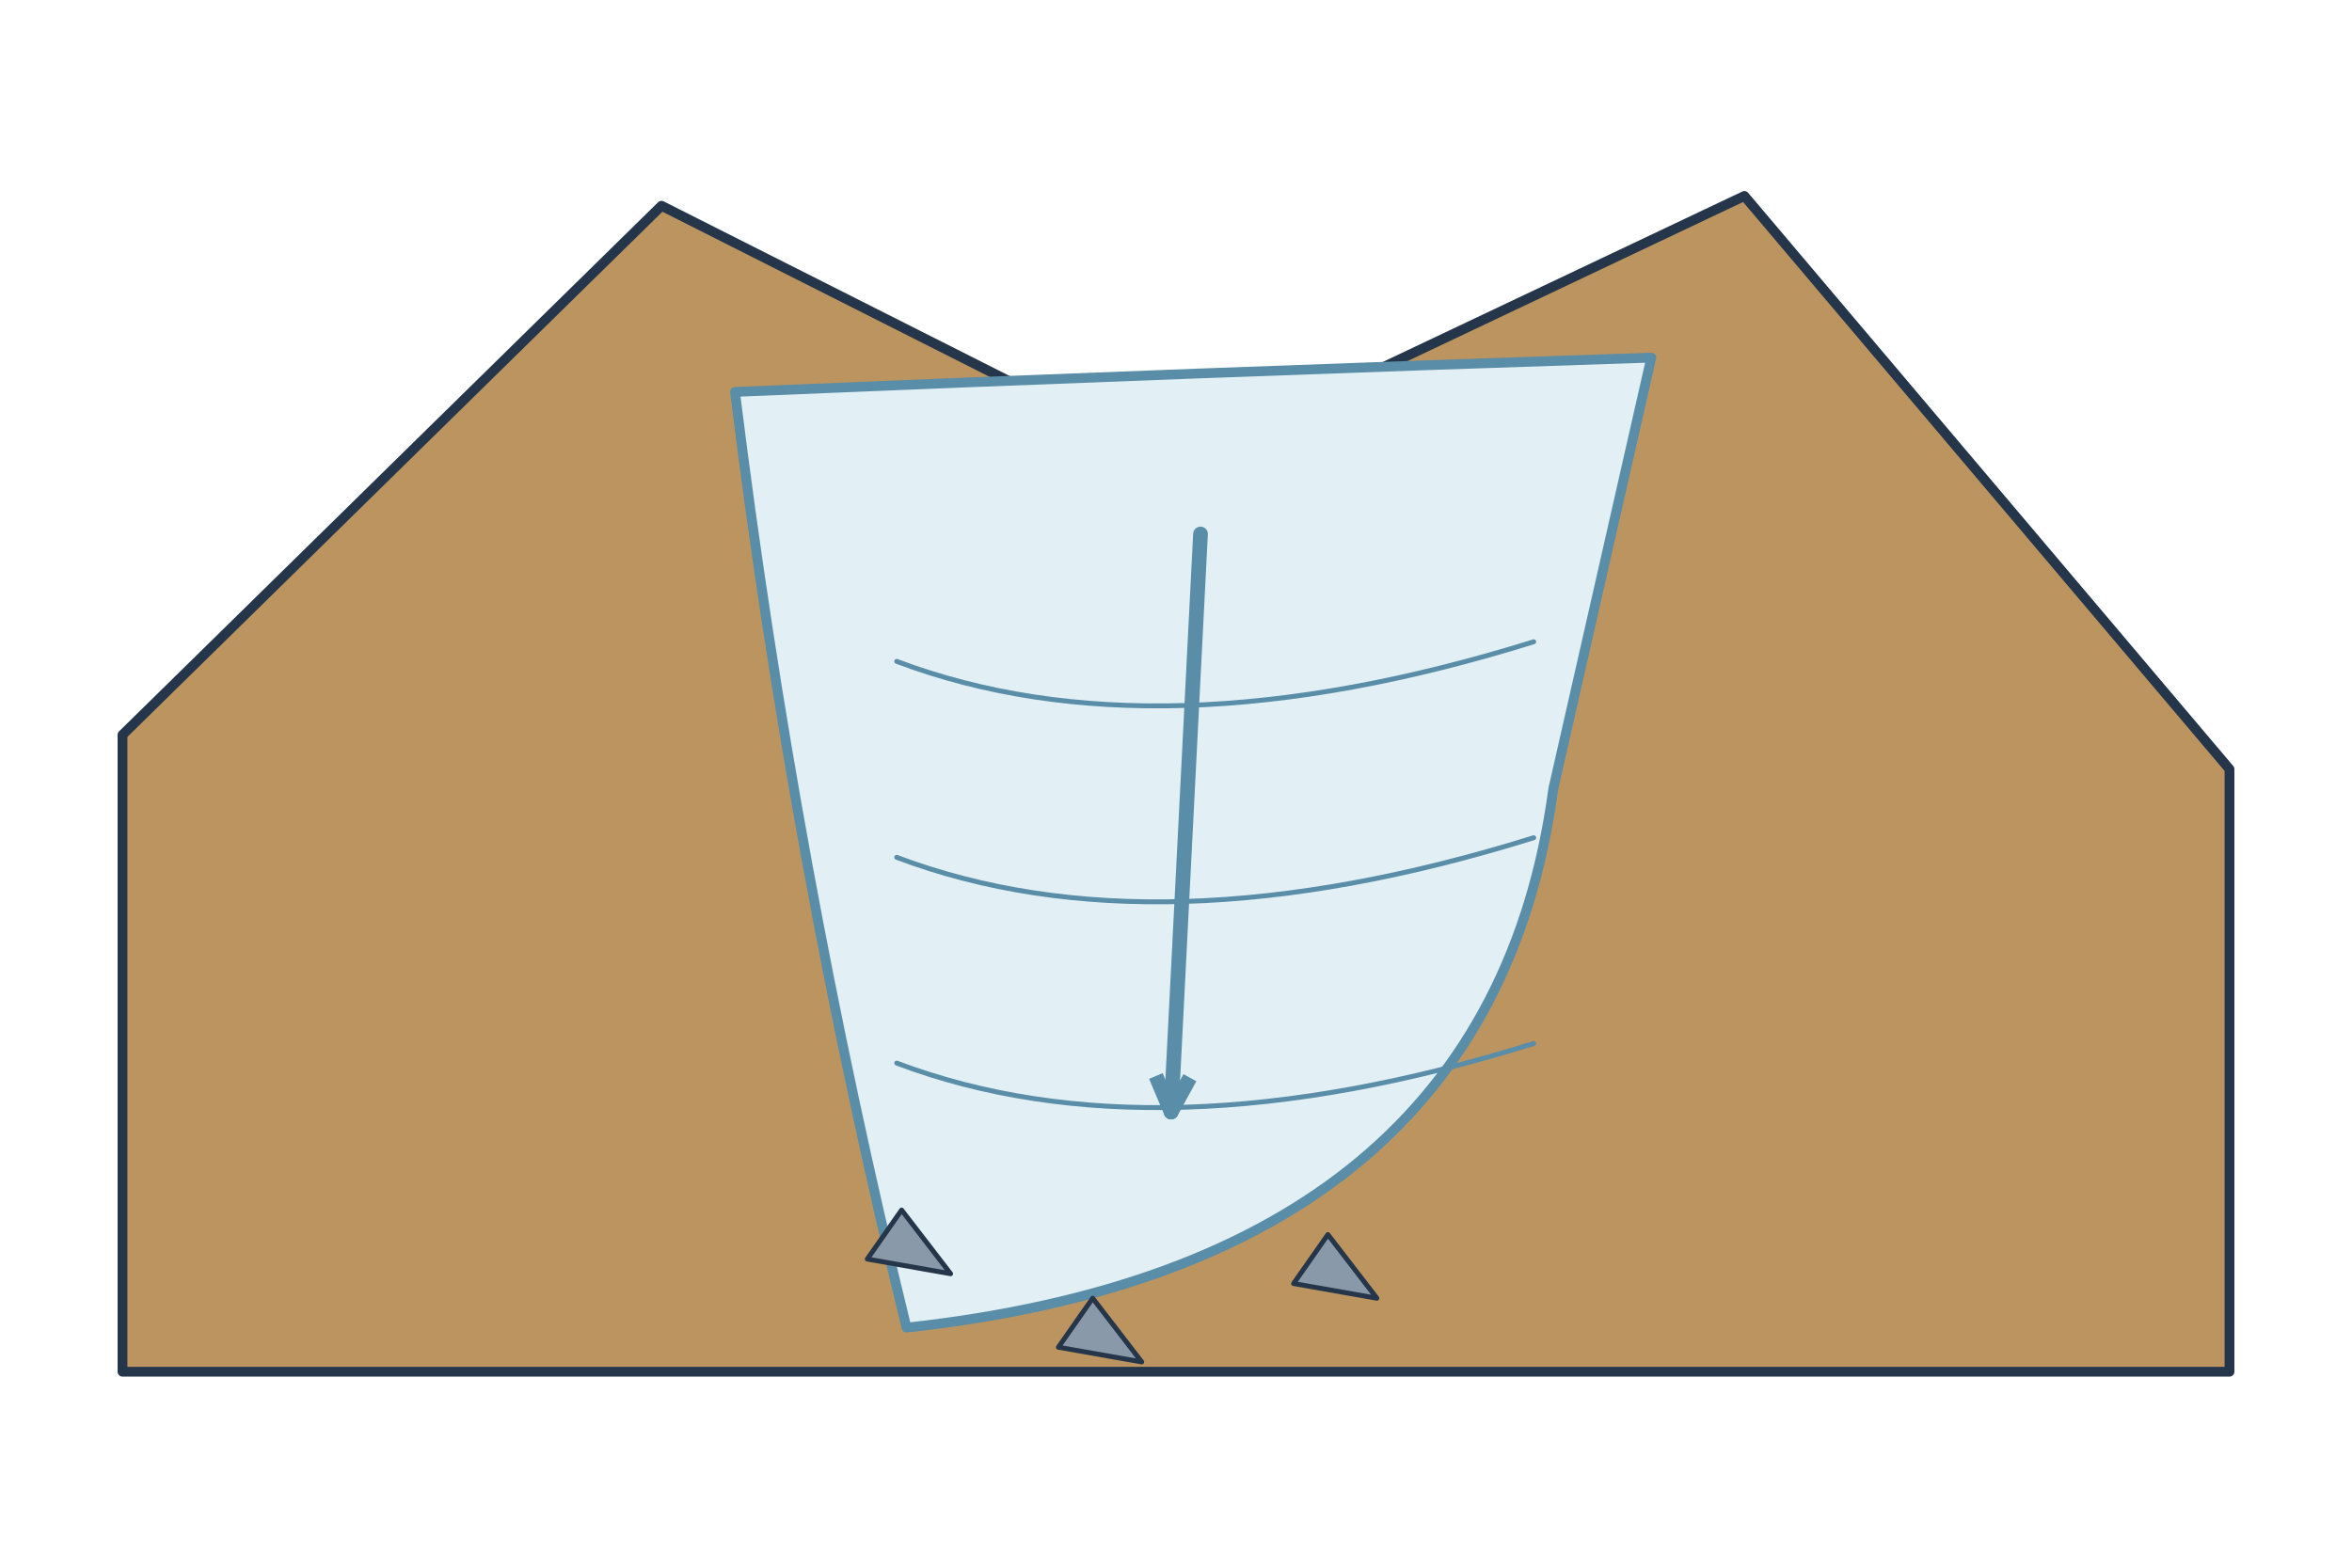
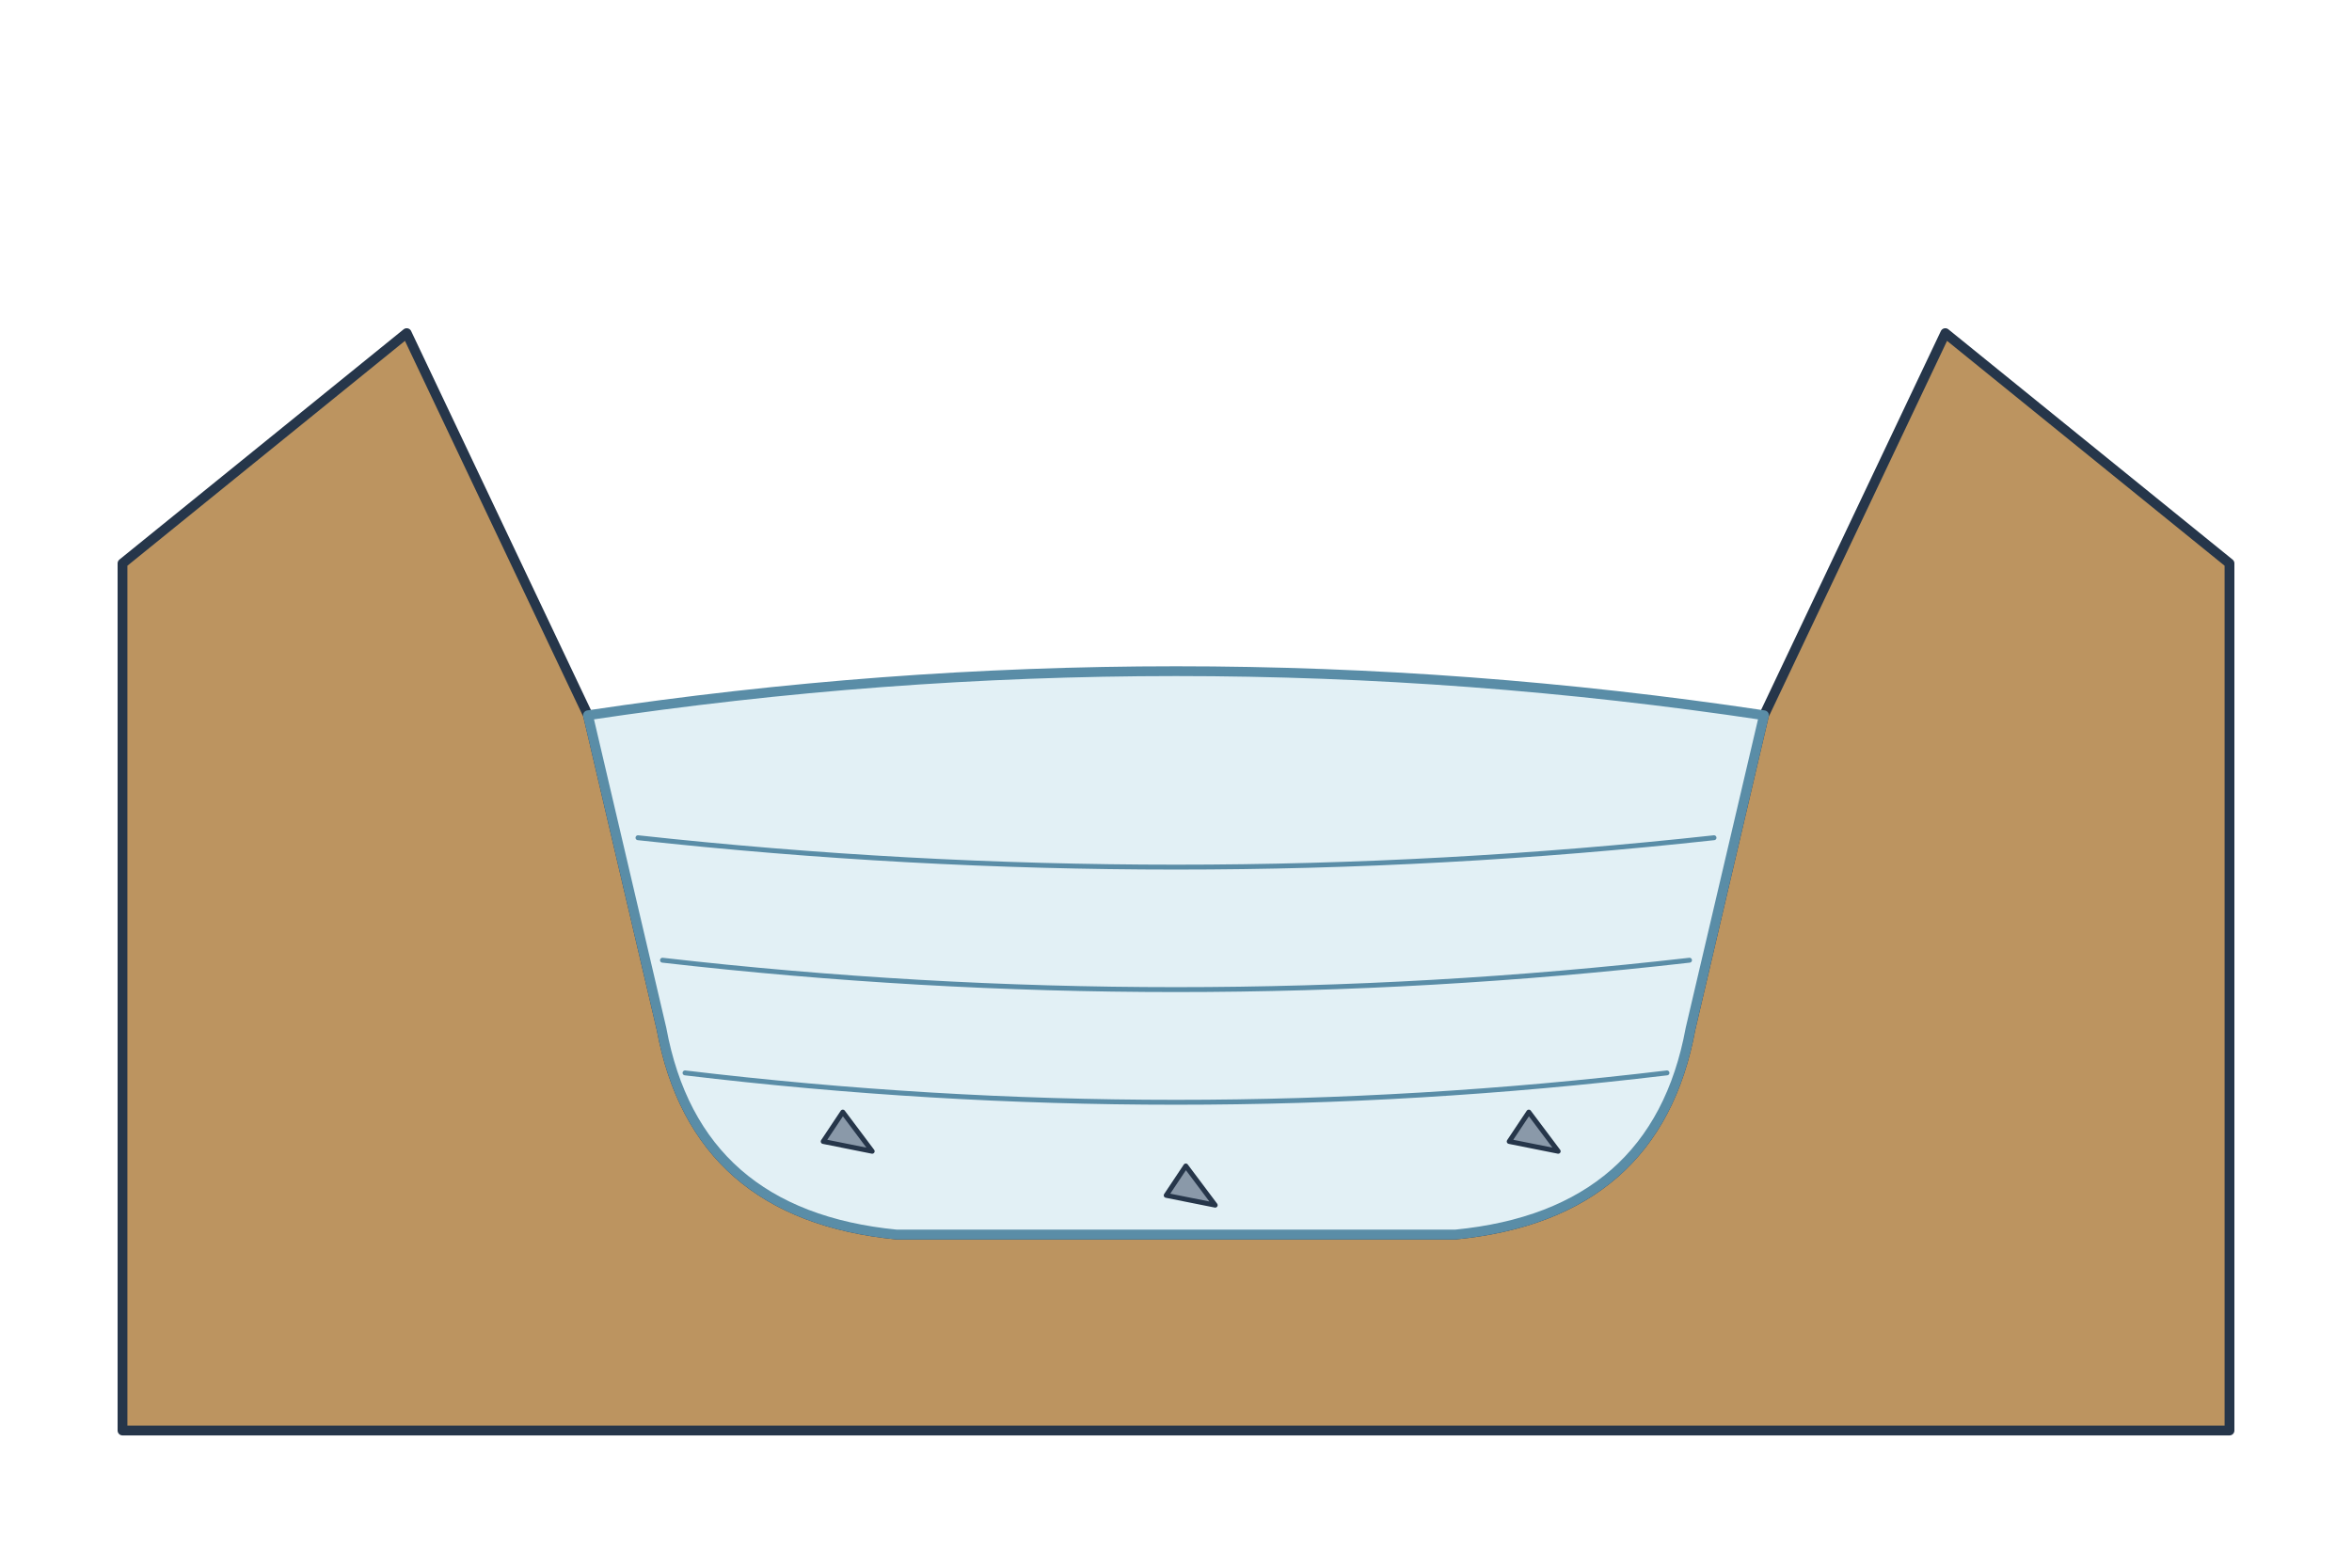
<svg xmlns="http://www.w3.org/2000/svg" viewBox="0 0 480 320" width="480" height="320" preserveAspectRatio="xMidYMid meet">
-   <polygon points="25,150 135,42 240,95 356,40 455,157 455,280 25,280" fill="#bc9460" stroke="#26364a" stroke-width="2" stroke-linejoin="round" />
-   <path d="M 150 80 Q 245 76 337 73 L 317 161 Q 304 258 185 271 Q 162 177 150 80 Z" fill="#e2f0f5" stroke="#5a8da7" stroke-width="2" stroke-linecap="round" stroke-linejoin="round" />
-   <path d="M 183 135 Q 236 155 313 131" fill="none" stroke="#5a8da7" stroke-width="1" stroke-linecap="round" stroke-linejoin="round" />
-   <path d="M 183 175 Q 236 195 313 171" fill="none" stroke="#5a8da7" stroke-width="1" stroke-linecap="round" stroke-linejoin="round" />
-   <path d="M 183 217 Q 236 237 313 213" fill="none" stroke="#5a8da7" stroke-width="1" stroke-linecap="round" stroke-linejoin="round" />
-   <line x1="245" y1="109" x2="239" y2="227" stroke="#5a8da7" stroke-width="3" stroke-linecap="round" fill="none" />
-   <polyline points="235.891,219.629 239,227 242.841,219.982" fill="none" stroke="#5a8da7" stroke-width="3" stroke-linejoin="round" />
-   <polygon points="177,257 184,247 194,260" fill="#8a99a9" stroke="#26364a" stroke-width="1" stroke-linejoin="round" />
-   <polygon points="216,275 223,265 233,278" fill="#8a99a9" stroke="#26364a" stroke-width="1" stroke-linejoin="round" />
-   <polygon points="264,262 271,252 281,265" fill="#8a99a9" stroke="#26364a" stroke-width="1" stroke-linejoin="round" />
+   <path d="M 25 115 L 83 68 L 120 146 L 135 210 Q 142 248 183 252 H 297 Q 338 248 345 210 L 360 146 L 397 68 L 455 115 V 292 H 25 Z" fill="#bc9460" stroke="#26364a" stroke-width="2" stroke-linecap="round" stroke-linejoin="round" />
+   <path d="M 120 146 Q 240 128 360 146 L 345 210 Q 338 248 297 252 H 183 Q 142 248 135 210 Z" fill="#e2f0f5" stroke="#5a8da7" stroke-width="2" stroke-linecap="round" stroke-linejoin="round" />
+   <path d="M 130.2 171 Q 240 183 349.8 171" fill="none" stroke="#5a8da7" stroke-width="1" stroke-linecap="round" stroke-linejoin="round" />
+   <path d="M 135.2 196 Q 240 208 344.8 196" fill="none" stroke="#5a8da7" stroke-width="1" stroke-linecap="round" stroke-linejoin="round" />
+   <path d="M 139.8 219 Q 240 231 340.2 219" fill="none" stroke="#5a8da7" stroke-width="1" stroke-linecap="round" stroke-linejoin="round" />
+   <polygon points="168,233 172,227 178,235" fill="#8a99a9" stroke="#26364a" stroke-width="1" stroke-linejoin="round" />
+   <polygon points="238,244 242,238 248,246" fill="#8a99a9" stroke="#26364a" stroke-width="1" stroke-linejoin="round" />
+   <polygon points="308,233 312,227 318,235" fill="#8a99a9" stroke="#26364a" stroke-width="1" stroke-linejoin="round" />
</svg>
